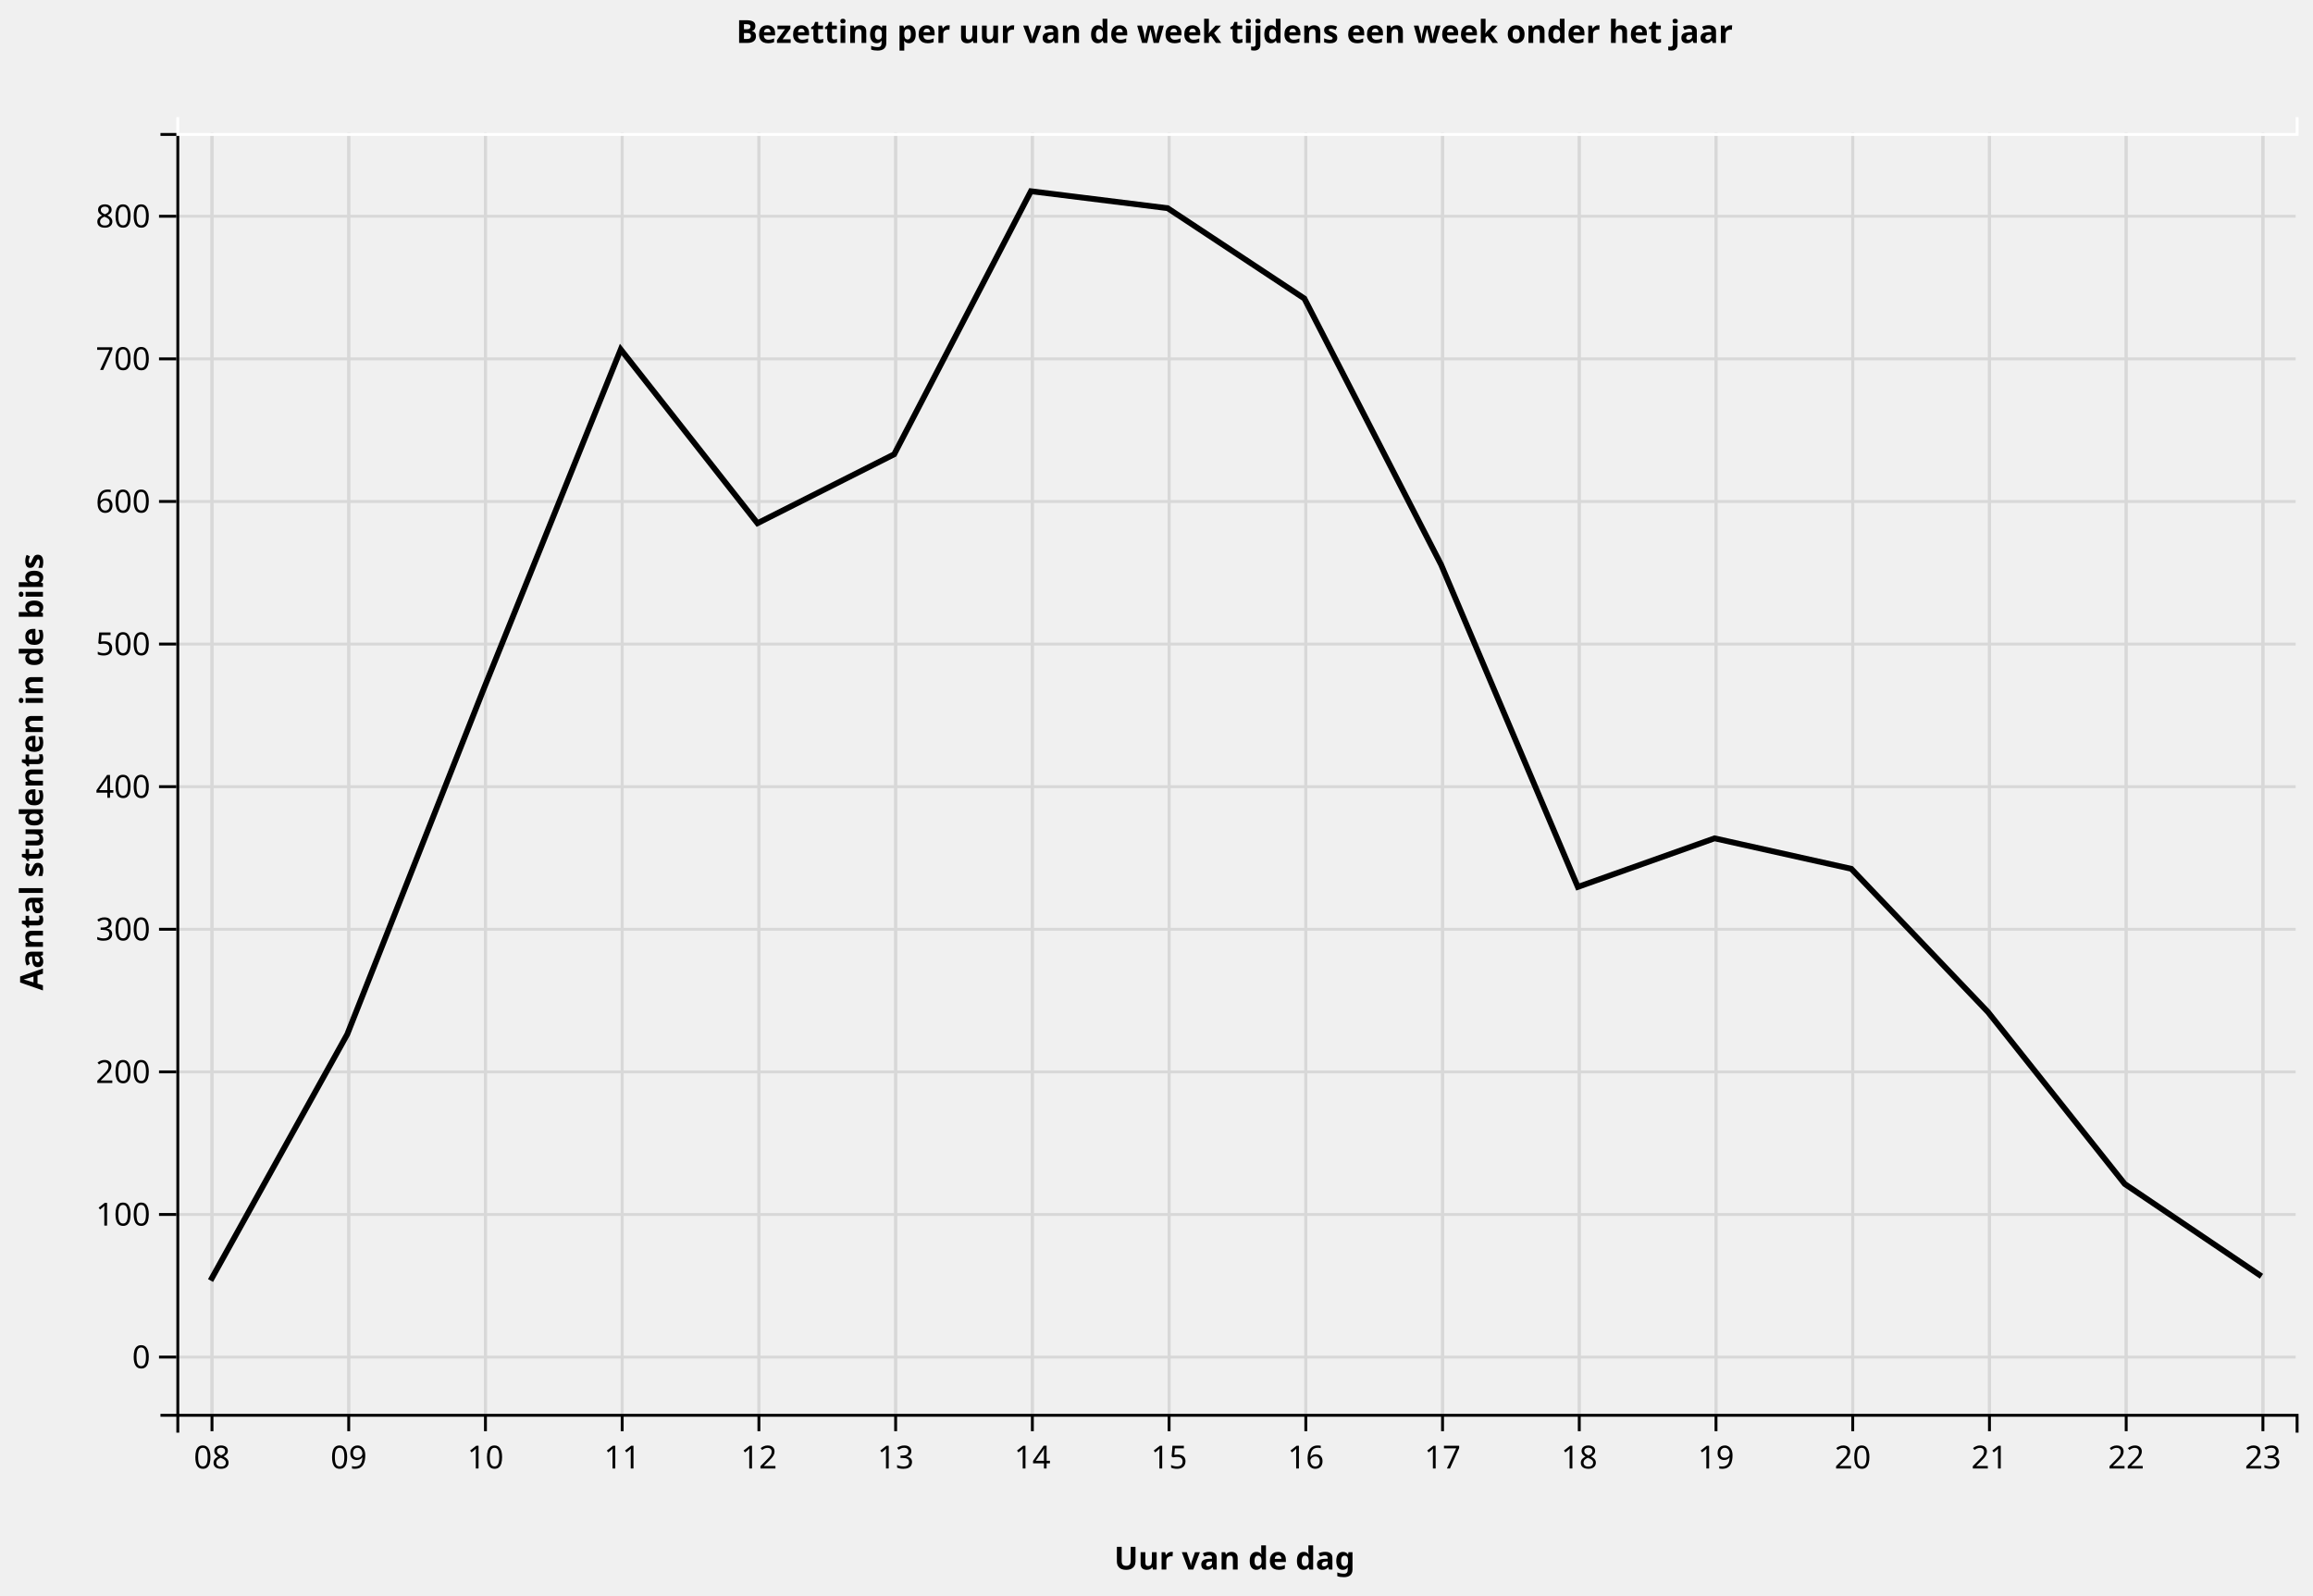
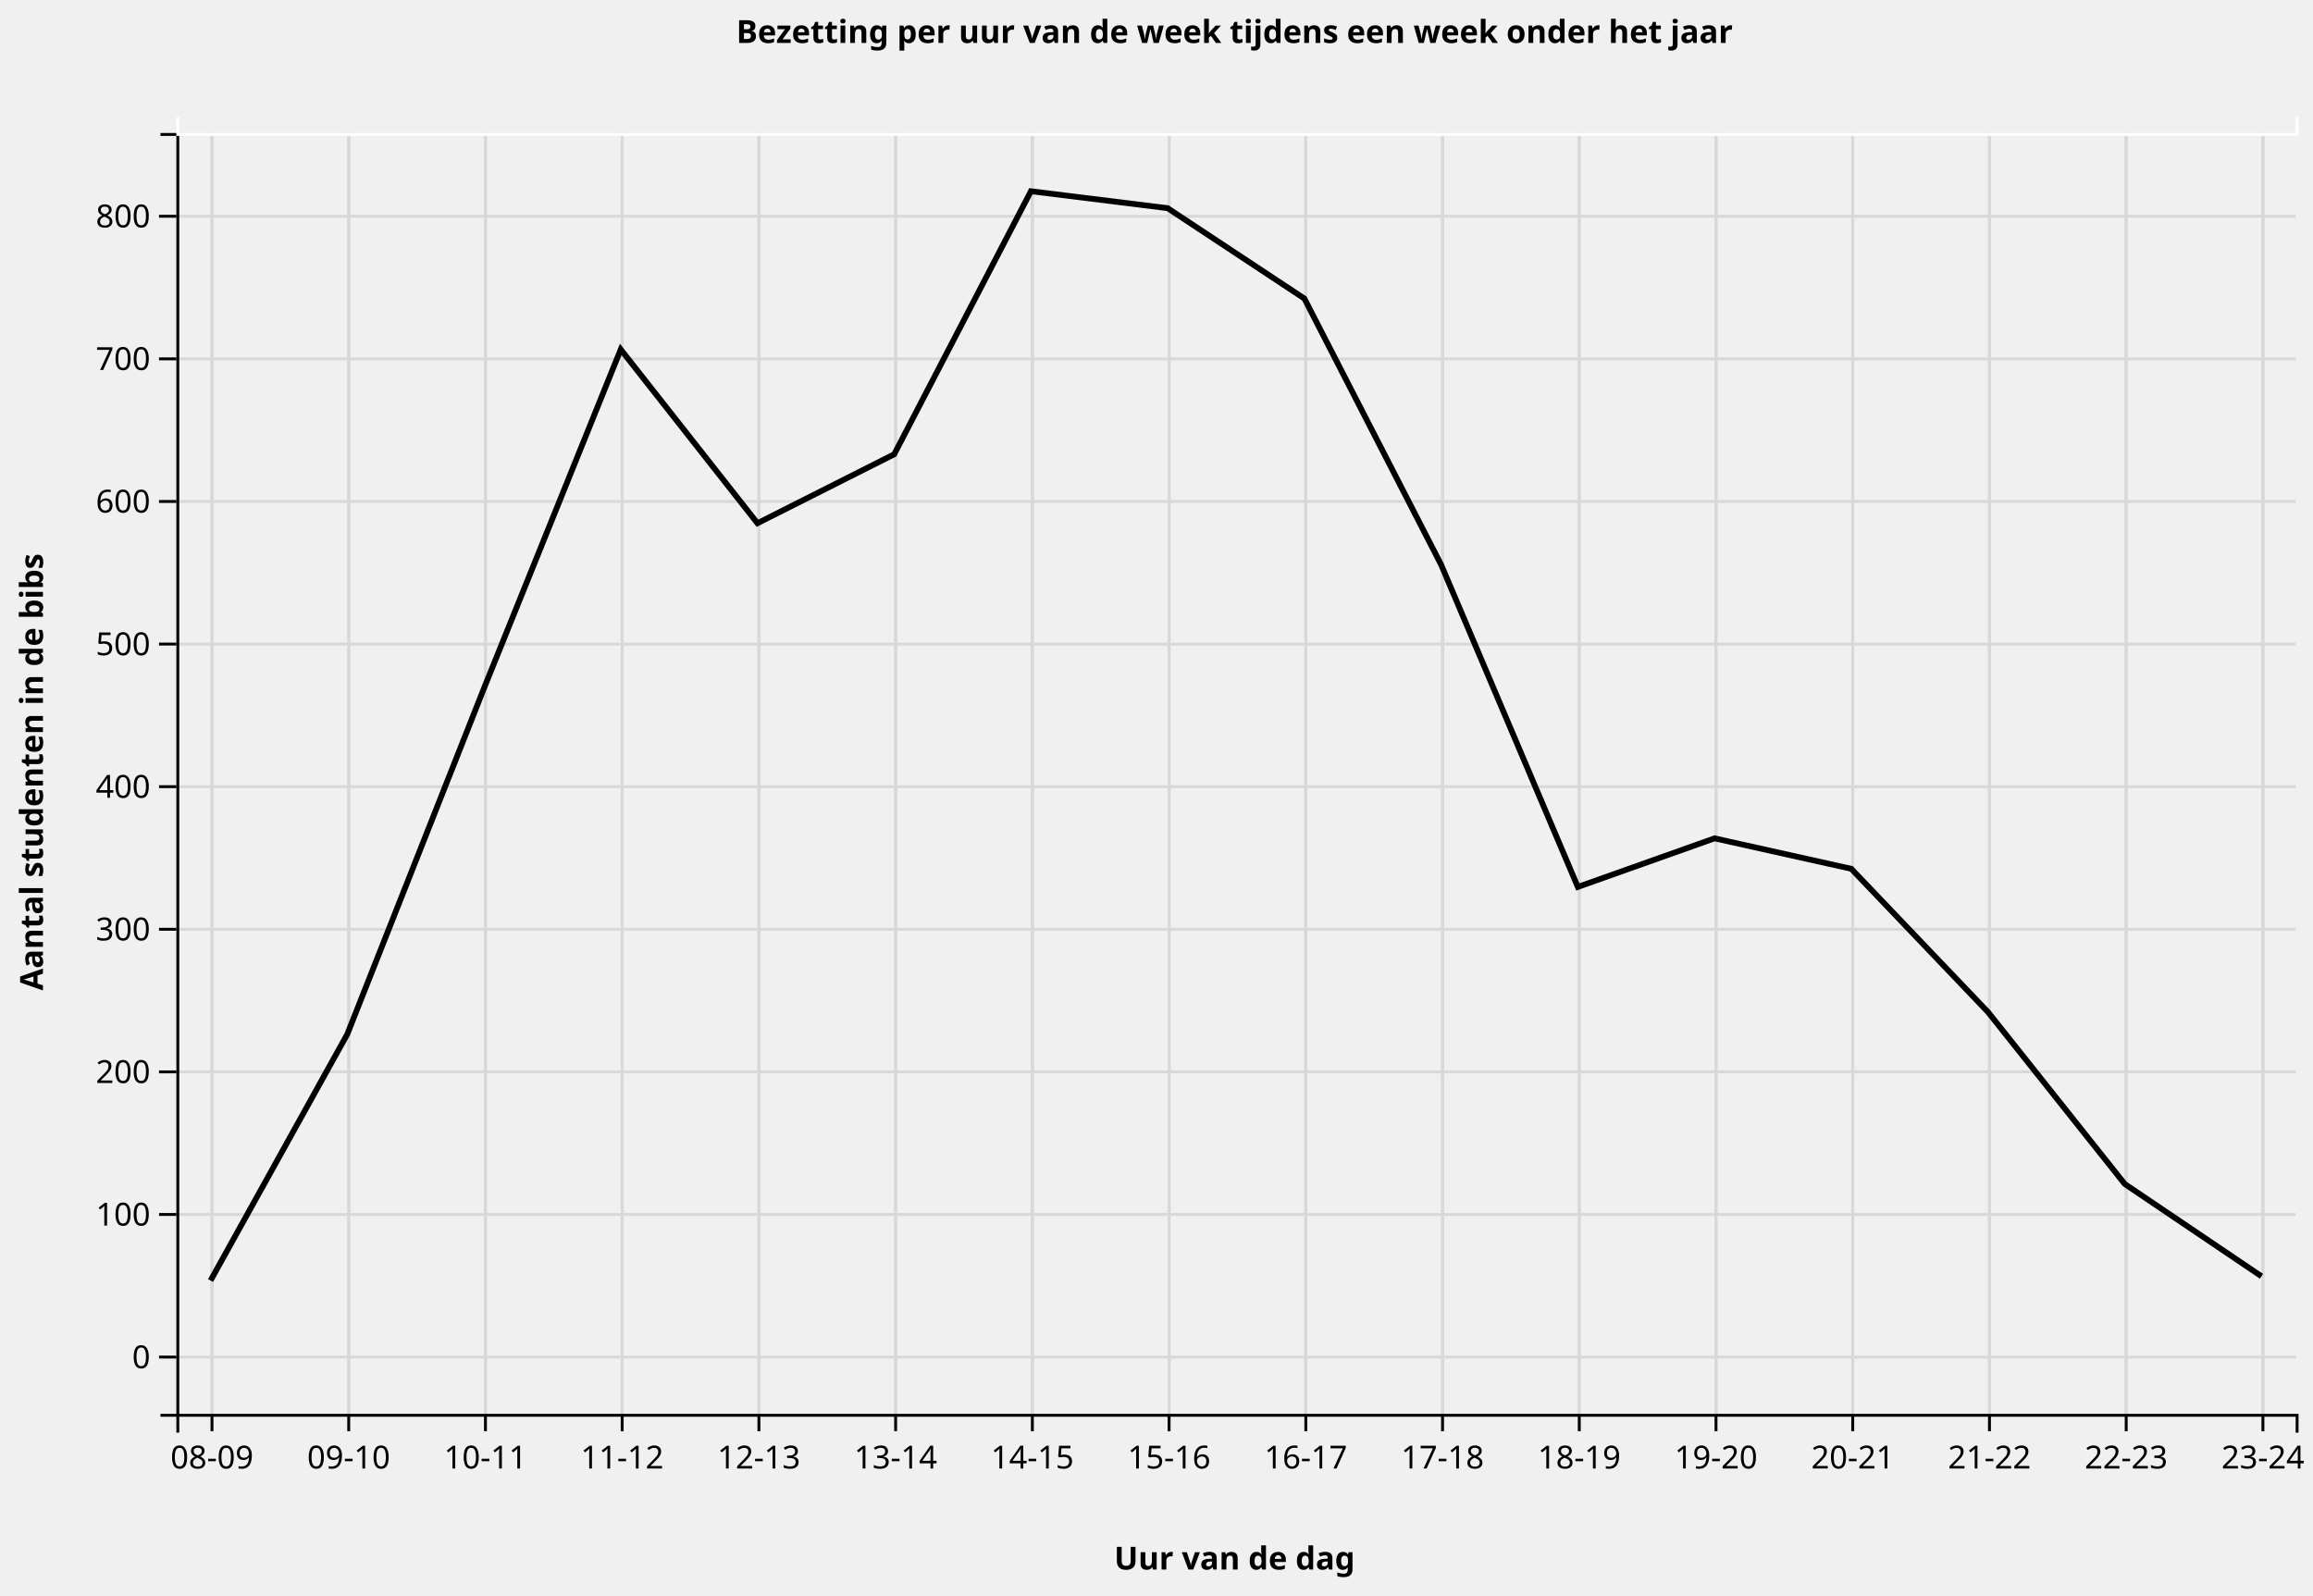
<svg xmlns="http://www.w3.org/2000/svg" class="marks" width="800" height="552">
  <g transform="translate(61,46)">
    <g id="g24" class="type-group">
      <g transform="translate(0,0)">
        <rect class="background" width="733" height="443" style="pointer-events: none; fill: none;" />
        <g id="g25" class="type-group">
          <g transform="translate(0,0)">
            <rect class="background" width="0" height="0" style="pointer-events: none; fill: none;" />
            <g id="g26" class="type-rule" style="pointer-events: none;">
              <line x1="0" y1="423.364" x2="733" y2="423.364" style="fill: none; stroke: #d8d8d8; stroke-width: 1px; opacity: 1;" />
              <line x1="0" y1="374.043" x2="733" y2="374.043" style="fill: none; stroke: #d8d8d8; stroke-width: 1px; opacity: 1;" />
              <line x1="0" y1="324.722" x2="733" y2="324.722" style="fill: none; stroke: #d8d8d8; stroke-width: 1px; opacity: 1;" />
              <line x1="0" y1="275.401" x2="733" y2="275.401" style="fill: none; stroke: #d8d8d8; stroke-width: 1px; opacity: 1;" />
              <line x1="0" y1="226.08" x2="733" y2="226.08" style="fill: none; stroke: #d8d8d8; stroke-width: 1px; opacity: 1;" />
              <line x1="0" y1="176.759" x2="733" y2="176.759" style="fill: none; stroke: #d8d8d8; stroke-width: 1px; opacity: 1;" />
              <line x1="0" y1="127.438" x2="733" y2="127.438" style="fill: none; stroke: #d8d8d8; stroke-width: 1px; opacity: 1;" />
              <line x1="0" y1="78.117" x2="733" y2="78.117" style="fill: none; stroke: #d8d8d8; stroke-width: 1px; opacity: 1;" />
              <line x1="0" y1="28.796" x2="733" y2="28.796" style="fill: none; stroke: #d8d8d8; stroke-width: 1px; opacity: 1;" />
            </g>
            <g id="g27" class="type-rule" style="pointer-events: none;">
              <line x1="-6" y1="423.364" x2="0" y2="423.364" style="fill: none; stroke: #000000; stroke-width: 1px; opacity: 1;" />
              <line x1="-6" y1="374.043" x2="0" y2="374.043" style="fill: none; stroke: #000000; stroke-width: 1px; opacity: 1;" />
              <line x1="-6" y1="324.722" x2="0" y2="324.722" style="fill: none; stroke: #000000; stroke-width: 1px; opacity: 1;" />
              <line x1="-6" y1="275.401" x2="0" y2="275.401" style="fill: none; stroke: #000000; stroke-width: 1px; opacity: 1;" />
              <line x1="-6" y1="226.08" x2="0" y2="226.08" style="fill: none; stroke: #000000; stroke-width: 1px; opacity: 1;" />
              <line x1="-6" y1="176.759" x2="0" y2="176.759" style="fill: none; stroke: #000000; stroke-width: 1px; opacity: 1;" />
              <line x1="-6" y1="127.438" x2="0" y2="127.438" style="fill: none; stroke: #000000; stroke-width: 1px; opacity: 1;" />
              <line x1="-6" y1="78.117" x2="0" y2="78.117" style="fill: none; stroke: #000000; stroke-width: 1px; opacity: 1;" />
              <line x1="-6" y1="28.796" x2="0" y2="28.796" style="fill: none; stroke: #000000; stroke-width: 1px; opacity: 1;" />
            </g>
            <g id="g28" class="type-rule" style="pointer-events: none;" />
            <g id="g29" class="type-text">
              <text x="-9" y="423.364" text-anchor="end" dy=".35em" style="font-style: normal; font-variant: normal; font-weight: normal; font-size: 11px; line-height: normal; font-family: sans-serif; fill: #000000; opacity: 1;">0</text>
              <text x="-9" y="374.043" text-anchor="end" dy=".35em" style="font-style: normal; font-variant: normal; font-weight: normal; font-size: 11px; line-height: normal; font-family: sans-serif; fill: #000000; opacity: 1;">100</text>
              <text x="-9" y="324.722" text-anchor="end" dy=".35em" style="font-style: normal; font-variant: normal; font-weight: normal; font-size: 11px; line-height: normal; font-family: sans-serif; fill: #000000; opacity: 1;">200</text>
              <text x="-9" y="275.401" text-anchor="end" dy=".35em" style="font-style: normal; font-variant: normal; font-weight: normal; font-size: 11px; line-height: normal; font-family: sans-serif; fill: #000000; opacity: 1;">300</text>
              <text x="-9" y="226.08" text-anchor="end" dy=".35em" style="font-style: normal; font-variant: normal; font-weight: normal; font-size: 11px; line-height: normal; font-family: sans-serif; fill: #000000; opacity: 1;">400</text>
              <text x="-9" y="176.759" text-anchor="end" dy=".35em" style="font-style: normal; font-variant: normal; font-weight: normal; font-size: 11px; line-height: normal; font-family: sans-serif; fill: #000000; opacity: 1;">500</text>
              <text x="-9" y="127.438" text-anchor="end" dy=".35em" style="font-style: normal; font-variant: normal; font-weight: normal; font-size: 11px; line-height: normal; font-family: sans-serif; fill: #000000; opacity: 1;">600</text>
              <text x="-9" y="78.117" text-anchor="end" dy=".35em" style="font-style: normal; font-variant: normal; font-weight: normal; font-size: 11px; line-height: normal; font-family: sans-serif; fill: #000000; opacity: 1;">700</text>
              <text x="-9" y="28.796" text-anchor="end" dy=".35em" style="font-style: normal; font-variant: normal; font-weight: normal; font-size: 11px; line-height: normal; font-family: sans-serif; fill: #000000; opacity: 1;">800</text>
            </g>
            <g id="g30" class="type-path" style="pointer-events: none;">
              <path transform="translate(0.5,0.5)" d="M-6,0H0V443H-6" style="fill: none; stroke: #000000; stroke-width: 1px;" />
            </g>
            <g id="g31" class="type-text">
              <text x="-50" y="221" text-anchor="middle" transform="rotate(-90 -50,221)" dy=".35em" style="font-weight: bold; font-style: normal; font-variant: normal; font-size: 11px; line-height: normal; font-family: sans-serif; fill: #000000;">Aantal studenten in de bibs</text>
            </g>
          </g>
        </g>
        <g id="g32" class="type-group">
          <g transform="translate(0,443)">
            <rect class="background" width="0" height="0" style="pointer-events: none; fill: none;" />
            <g id="g33" class="type-rule" style="pointer-events: none;">
              <line x1="12.323" y1="-443" x2="12.323" y2="0" style="fill: none; stroke: #d8d8d8; stroke-width: 1px; opacity: 1;" />
              <line x1="59.613" y1="-443" x2="59.613" y2="0" style="fill: none; stroke: #d8d8d8; stroke-width: 1px; opacity: 1;" />
              <line x1="106.903" y1="-443" x2="106.903" y2="0" style="fill: none; stroke: #d8d8d8; stroke-width: 1px; opacity: 1;" />
              <line x1="154.194" y1="-443" x2="154.194" y2="0" style="fill: none; stroke: #d8d8d8; stroke-width: 1px; opacity: 1;" />
              <line x1="201.484" y1="-443" x2="201.484" y2="0" style="fill: none; stroke: #d8d8d8; stroke-width: 1px; opacity: 1;" />
              <line x1="248.774" y1="-443" x2="248.774" y2="0" style="fill: none; stroke: #d8d8d8; stroke-width: 1px; opacity: 1;" />
              <line x1="296.065" y1="-443" x2="296.065" y2="0" style="fill: none; stroke: #d8d8d8; stroke-width: 1px; opacity: 1;" />
              <line x1="343.355" y1="-443" x2="343.355" y2="0" style="fill: none; stroke: #d8d8d8; stroke-width: 1px; opacity: 1;" />
              <line x1="390.645" y1="-443" x2="390.645" y2="0" style="fill: none; stroke: #d8d8d8; stroke-width: 1px; opacity: 1;" />
              <line x1="437.935" y1="-443" x2="437.935" y2="0" style="fill: none; stroke: #d8d8d8; stroke-width: 1px; opacity: 1;" />
              <line x1="485.226" y1="-443" x2="485.226" y2="0" style="fill: none; stroke: #d8d8d8; stroke-width: 1px; opacity: 1;" />
              <line x1="532.516" y1="-443" x2="532.516" y2="0" style="fill: none; stroke: #d8d8d8; stroke-width: 1px; opacity: 1;" />
              <line x1="579.806" y1="-443" x2="579.806" y2="0" style="fill: none; stroke: #d8d8d8; stroke-width: 1px; opacity: 1;" />
              <line x1="627.097" y1="-443" x2="627.097" y2="0" style="fill: none; stroke: #d8d8d8; stroke-width: 1px; opacity: 1;" />
              <line x1="674.387" y1="-443" x2="674.387" y2="0" style="fill: none; stroke: #d8d8d8; stroke-width: 1px; opacity: 1;" />
              <line x1="721.677" y1="-443" x2="721.677" y2="0" style="fill: none; stroke: #d8d8d8; stroke-width: 1px; opacity: 1;" />
            </g>
            <g id="g34" class="type-rule" style="pointer-events: none;">
              <line x1="12.323" y1="0" x2="12.323" y2="6" style="fill: none; stroke: #000000; stroke-width: 1px; opacity: 1;" />
              <line x1="59.613" y1="0" x2="59.613" y2="6" style="fill: none; stroke: #000000; stroke-width: 1px; opacity: 1;" />
              <line x1="106.903" y1="0" x2="106.903" y2="6" style="fill: none; stroke: #000000; stroke-width: 1px; opacity: 1;" />
              <line x1="154.194" y1="0" x2="154.194" y2="6" style="fill: none; stroke: #000000; stroke-width: 1px; opacity: 1;" />
              <line x1="201.484" y1="0" x2="201.484" y2="6" style="fill: none; stroke: #000000; stroke-width: 1px; opacity: 1;" />
              <line x1="248.774" y1="0" x2="248.774" y2="6" style="fill: none; stroke: #000000; stroke-width: 1px; opacity: 1;" />
              <line x1="296.065" y1="0" x2="296.065" y2="6" style="fill: none; stroke: #000000; stroke-width: 1px; opacity: 1;" />
              <line x1="343.355" y1="0" x2="343.355" y2="6" style="fill: none; stroke: #000000; stroke-width: 1px; opacity: 1;" />
              <line x1="390.645" y1="0" x2="390.645" y2="6" style="fill: none; stroke: #000000; stroke-width: 1px; opacity: 1;" />
              <line x1="437.935" y1="0" x2="437.935" y2="6" style="fill: none; stroke: #000000; stroke-width: 1px; opacity: 1;" />
              <line x1="485.226" y1="0" x2="485.226" y2="6" style="fill: none; stroke: #000000; stroke-width: 1px; opacity: 1;" />
              <line x1="532.516" y1="0" x2="532.516" y2="6" style="fill: none; stroke: #000000; stroke-width: 1px; opacity: 1;" />
              <line x1="579.806" y1="0" x2="579.806" y2="6" style="fill: none; stroke: #000000; stroke-width: 1px; opacity: 1;" />
              <line x1="627.097" y1="0" x2="627.097" y2="6" style="fill: none; stroke: #000000; stroke-width: 1px; opacity: 1;" />
              <line x1="674.387" y1="0" x2="674.387" y2="6" style="fill: none; stroke: #000000; stroke-width: 1px; opacity: 1;" />
              <line x1="721.677" y1="0" x2="721.677" y2="6" style="fill: none; stroke: #000000; stroke-width: 1px; opacity: 1;" />
            </g>
            <g id="g35" class="type-rule" style="pointer-events: none;" />
            <g id="g36" class="type-text">
-               <text x="12.323" y="9" text-anchor="middle" dy=".9em" style="font-style: normal; font-variant: normal; font-weight: normal; font-size: 11px; line-height: normal; font-family: sans-serif; fill: #000000; opacity: 1;">08</text>
-               <text x="59.613" y="9" text-anchor="middle" dy=".9em" style="font-style: normal; font-variant: normal; font-weight: normal; font-size: 11px; line-height: normal; font-family: sans-serif; fill: #000000; opacity: 1;">09</text>
-               <text x="106.903" y="9" text-anchor="middle" dy=".9em" style="font-style: normal; font-variant: normal; font-weight: normal; font-size: 11px; line-height: normal; font-family: sans-serif; fill: #000000; opacity: 1;">10</text>
-               <text x="154.194" y="9" text-anchor="middle" dy=".9em" style="font-style: normal; font-variant: normal; font-weight: normal; font-size: 11px; line-height: normal; font-family: sans-serif; fill: #000000; opacity: 1;">11</text>
-               <text x="201.484" y="9" text-anchor="middle" dy=".9em" style="font-style: normal; font-variant: normal; font-weight: normal; font-size: 11px; line-height: normal; font-family: sans-serif; fill: #000000; opacity: 1;">12</text>
-               <text x="248.774" y="9" text-anchor="middle" dy=".9em" style="font-style: normal; font-variant: normal; font-weight: normal; font-size: 11px; line-height: normal; font-family: sans-serif; fill: #000000; opacity: 1;">13</text>
-               <text x="296.065" y="9" text-anchor="middle" dy=".9em" style="font-style: normal; font-variant: normal; font-weight: normal; font-size: 11px; line-height: normal; font-family: sans-serif; fill: #000000; opacity: 1;">14</text>
-               <text x="343.355" y="9" text-anchor="middle" dy=".9em" style="font-style: normal; font-variant: normal; font-weight: normal; font-size: 11px; line-height: normal; font-family: sans-serif; fill: #000000; opacity: 1;">15</text>
-               <text x="390.645" y="9" text-anchor="middle" dy=".9em" style="font-style: normal; font-variant: normal; font-weight: normal; font-size: 11px; line-height: normal; font-family: sans-serif; fill: #000000; opacity: 1;">16</text>
-               <text x="437.935" y="9" text-anchor="middle" dy=".9em" style="font-style: normal; font-variant: normal; font-weight: normal; font-size: 11px; line-height: normal; font-family: sans-serif; fill: #000000; opacity: 1;">17</text>
-               <text x="485.226" y="9" text-anchor="middle" dy=".9em" style="font-style: normal; font-variant: normal; font-weight: normal; font-size: 11px; line-height: normal; font-family: sans-serif; fill: #000000; opacity: 1;">18</text>
-               <text x="532.516" y="9" text-anchor="middle" dy=".9em" style="font-style: normal; font-variant: normal; font-weight: normal; font-size: 11px; line-height: normal; font-family: sans-serif; fill: #000000; opacity: 1;">19</text>
-               <text x="579.806" y="9" text-anchor="middle" dy=".9em" style="font-style: normal; font-variant: normal; font-weight: normal; font-size: 11px; line-height: normal; font-family: sans-serif; fill: #000000; opacity: 1;">20</text>
-               <text x="627.097" y="9" text-anchor="middle" dy=".9em" style="font-style: normal; font-variant: normal; font-weight: normal; font-size: 11px; line-height: normal; font-family: sans-serif; fill: #000000; opacity: 1;">21</text>
-               <text x="674.387" y="9" text-anchor="middle" dy=".9em" style="font-style: normal; font-variant: normal; font-weight: normal; font-size: 11px; line-height: normal; font-family: sans-serif; fill: #000000; opacity: 1;">22</text>
-               <text x="721.677" y="9" text-anchor="middle" dy=".9em" style="font-style: normal; font-variant: normal; font-weight: normal; font-size: 11px; line-height: normal; font-family: sans-serif; fill: #000000; opacity: 1;">23</text>
+               <text x="12.323" y="9" text-anchor="middle" dy=".9em" style="font-style: normal; font-variant: normal; font-weight: normal; font-size: 11px; line-height: normal; font-family: sans-serif; fill: #000000; opacity: 1;">08-09</text>
+               <text x="59.613" y="9" text-anchor="middle" dy=".9em" style="font-style: normal; font-variant: normal; font-weight: normal; font-size: 11px; line-height: normal; font-family: sans-serif; fill: #000000; opacity: 1;">09-10</text>
+               <text x="106.903" y="9" text-anchor="middle" dy=".9em" style="font-style: normal; font-variant: normal; font-weight: normal; font-size: 11px; line-height: normal; font-family: sans-serif; fill: #000000; opacity: 1;">10-11</text>
+               <text x="154.194" y="9" text-anchor="middle" dy=".9em" style="font-style: normal; font-variant: normal; font-weight: normal; font-size: 11px; line-height: normal; font-family: sans-serif; fill: #000000; opacity: 1;">11-12</text>
+               <text x="201.484" y="9" text-anchor="middle" dy=".9em" style="font-style: normal; font-variant: normal; font-weight: normal; font-size: 11px; line-height: normal; font-family: sans-serif; fill: #000000; opacity: 1;">12-13</text>
+               <text x="248.774" y="9" text-anchor="middle" dy=".9em" style="font-style: normal; font-variant: normal; font-weight: normal; font-size: 11px; line-height: normal; font-family: sans-serif; fill: #000000; opacity: 1;">13-14</text>
+               <text x="296.065" y="9" text-anchor="middle" dy=".9em" style="font-style: normal; font-variant: normal; font-weight: normal; font-size: 11px; line-height: normal; font-family: sans-serif; fill: #000000; opacity: 1;">14-15</text>
+               <text x="343.355" y="9" text-anchor="middle" dy=".9em" style="font-style: normal; font-variant: normal; font-weight: normal; font-size: 11px; line-height: normal; font-family: sans-serif; fill: #000000; opacity: 1;">15-16</text>
+               <text x="390.645" y="9" text-anchor="middle" dy=".9em" style="font-style: normal; font-variant: normal; font-weight: normal; font-size: 11px; line-height: normal; font-family: sans-serif; fill: #000000; opacity: 1;">16-17</text>
+               <text x="437.935" y="9" text-anchor="middle" dy=".9em" style="font-style: normal; font-variant: normal; font-weight: normal; font-size: 11px; line-height: normal; font-family: sans-serif; fill: #000000; opacity: 1;">17-18</text>
+               <text x="485.226" y="9" text-anchor="middle" dy=".9em" style="font-style: normal; font-variant: normal; font-weight: normal; font-size: 11px; line-height: normal; font-family: sans-serif; fill: #000000; opacity: 1;">18-19</text>
+               <text x="532.516" y="9" text-anchor="middle" dy=".9em" style="font-style: normal; font-variant: normal; font-weight: normal; font-size: 11px; line-height: normal; font-family: sans-serif; fill: #000000; opacity: 1;">19-20</text>
+               <text x="579.806" y="9" text-anchor="middle" dy=".9em" style="font-style: normal; font-variant: normal; font-weight: normal; font-size: 11px; line-height: normal; font-family: sans-serif; fill: #000000; opacity: 1;">20-21</text>
+               <text x="627.097" y="9" text-anchor="middle" dy=".9em" style="font-style: normal; font-variant: normal; font-weight: normal; font-size: 11px; line-height: normal; font-family: sans-serif; fill: #000000; opacity: 1;">21-22</text>
+               <text x="674.387" y="9" text-anchor="middle" dy=".9em" style="font-style: normal; font-variant: normal; font-weight: normal; font-size: 11px; line-height: normal; font-family: sans-serif; fill: #000000; opacity: 1;">22-23</text>
+               <text x="721.677" y="9" text-anchor="middle" dy=".9em" style="font-style: normal; font-variant: normal; font-weight: normal; font-size: 11px; line-height: normal; font-family: sans-serif; fill: #000000; opacity: 1;">23-24</text>
            </g>
            <g id="g37" class="type-path" style="pointer-events: none;">
              <path transform="translate(0.5,0.5)" d="M0,6V0H733V6" style="fill: none; stroke: #000000; stroke-width: 1px;" />
            </g>
            <g id="g38" class="type-text">
              <text x="366" y="50" text-anchor="middle" dy=".35em" style="font-weight: bold; font-style: normal; font-variant: normal; font-size: 11px; line-height: normal; font-family: sans-serif; fill: #000000;">Uur van de dag</text>
            </g>
          </g>
        </g>
        <g id="g39" class="type-group">
          <g transform="translate(0,0)">
            <rect class="background" width="0" height="0" style="pointer-events: none; fill: none;" />
            <g id="g40" class="type-rule" style="pointer-events: none;">
              <line x1="12.323" y1="0" x2="12.323" y2="443" style="fill: none; stroke: #d8d8d8; stroke-width: 1px; opacity: 1;" />
              <line x1="59.613" y1="0" x2="59.613" y2="443" style="fill: none; stroke: #d8d8d8; stroke-width: 1px; opacity: 1;" />
              <line x1="106.903" y1="0" x2="106.903" y2="443" style="fill: none; stroke: #d8d8d8; stroke-width: 1px; opacity: 1;" />
              <line x1="154.194" y1="0" x2="154.194" y2="443" style="fill: none; stroke: #d8d8d8; stroke-width: 1px; opacity: 1;" />
              <line x1="201.484" y1="0" x2="201.484" y2="443" style="fill: none; stroke: #d8d8d8; stroke-width: 1px; opacity: 1;" />
              <line x1="248.774" y1="0" x2="248.774" y2="443" style="fill: none; stroke: #d8d8d8; stroke-width: 1px; opacity: 1;" />
              <line x1="296.065" y1="0" x2="296.065" y2="443" style="fill: none; stroke: #d8d8d8; stroke-width: 1px; opacity: 1;" />
              <line x1="343.355" y1="0" x2="343.355" y2="443" style="fill: none; stroke: #d8d8d8; stroke-width: 1px; opacity: 1;" />
              <line x1="390.645" y1="0" x2="390.645" y2="443" style="fill: none; stroke: #d8d8d8; stroke-width: 1px; opacity: 1;" />
              <line x1="437.935" y1="0" x2="437.935" y2="443" style="fill: none; stroke: #d8d8d8; stroke-width: 1px; opacity: 1;" />
              <line x1="485.226" y1="0" x2="485.226" y2="443" style="fill: none; stroke: #d8d8d8; stroke-width: 1px; opacity: 1;" />
              <line x1="532.516" y1="0" x2="532.516" y2="443" style="fill: none; stroke: #d8d8d8; stroke-width: 1px; opacity: 1;" />
              <line x1="579.806" y1="0" x2="579.806" y2="443" style="fill: none; stroke: #d8d8d8; stroke-width: 1px; opacity: 1;" />
              <line x1="627.097" y1="0" x2="627.097" y2="443" style="fill: none; stroke: #d8d8d8; stroke-width: 1px; opacity: 1;" />
              <line x1="674.387" y1="0" x2="674.387" y2="443" style="fill: none; stroke: #d8d8d8; stroke-width: 1px; opacity: 1;" />
              <line x1="721.677" y1="0" x2="721.677" y2="443" style="fill: none; stroke: #d8d8d8; stroke-width: 1px; opacity: 1;" />
            </g>
            <g id="g41" class="type-rule" style="pointer-events: none;">
              <line x1="12.323" y1="-6" x2="12.323" y2="0" style="fill: none; stroke: #000000; stroke-width: 0px; opacity: 1;" />
              <line x1="59.613" y1="-6" x2="59.613" y2="0" style="fill: none; stroke: #000000; stroke-width: 0px; opacity: 1;" />
              <line x1="106.903" y1="-6" x2="106.903" y2="0" style="fill: none; stroke: #000000; stroke-width: 0px; opacity: 1;" />
              <line x1="154.194" y1="-6" x2="154.194" y2="0" style="fill: none; stroke: #000000; stroke-width: 0px; opacity: 1;" />
              <line x1="201.484" y1="-6" x2="201.484" y2="0" style="fill: none; stroke: #000000; stroke-width: 0px; opacity: 1;" />
              <line x1="248.774" y1="-6" x2="248.774" y2="0" style="fill: none; stroke: #000000; stroke-width: 0px; opacity: 1;" />
              <line x1="296.065" y1="-6" x2="296.065" y2="0" style="fill: none; stroke: #000000; stroke-width: 0px; opacity: 1;" />
              <line x1="343.355" y1="-6" x2="343.355" y2="0" style="fill: none; stroke: #000000; stroke-width: 0px; opacity: 1;" />
              <line x1="390.645" y1="-6" x2="390.645" y2="0" style="fill: none; stroke: #000000; stroke-width: 0px; opacity: 1;" />
              <line x1="437.935" y1="-6" x2="437.935" y2="0" style="fill: none; stroke: #000000; stroke-width: 0px; opacity: 1;" />
              <line x1="485.226" y1="-6" x2="485.226" y2="0" style="fill: none; stroke: #000000; stroke-width: 0px; opacity: 1;" />
              <line x1="532.516" y1="-6" x2="532.516" y2="0" style="fill: none; stroke: #000000; stroke-width: 0px; opacity: 1;" />
              <line x1="579.806" y1="-6" x2="579.806" y2="0" style="fill: none; stroke: #000000; stroke-width: 0px; opacity: 1;" />
              <line x1="627.097" y1="-6" x2="627.097" y2="0" style="fill: none; stroke: #000000; stroke-width: 0px; opacity: 1;" />
              <line x1="674.387" y1="-6" x2="674.387" y2="0" style="fill: none; stroke: #000000; stroke-width: 0px; opacity: 1;" />
              <line x1="721.677" y1="-6" x2="721.677" y2="0" style="fill: none; stroke: #000000; stroke-width: 0px; opacity: 1;" />
            </g>
            <g id="g42" class="type-rule" style="pointer-events: none;" />
            <g id="g43" class="type-text">
-               <text x="12.323" y="-9" text-anchor="middle" style="font-style: normal; font-variant: normal; font-weight: normal; font-size: 0px; line-height: normal; font-family: sans-serif; fill: #000000; opacity: 1;">08</text>
-               <text x="59.613" y="-9" text-anchor="middle" style="font-style: normal; font-variant: normal; font-weight: normal; font-size: 0px; line-height: normal; font-family: sans-serif; fill: #000000; opacity: 1;">09</text>
-               <text x="106.903" y="-9" text-anchor="middle" style="font-style: normal; font-variant: normal; font-weight: normal; font-size: 0px; line-height: normal; font-family: sans-serif; fill: #000000; opacity: 1;">10</text>
-               <text x="154.194" y="-9" text-anchor="middle" style="font-style: normal; font-variant: normal; font-weight: normal; font-size: 0px; line-height: normal; font-family: sans-serif; fill: #000000; opacity: 1;">11</text>
-               <text x="201.484" y="-9" text-anchor="middle" style="font-style: normal; font-variant: normal; font-weight: normal; font-size: 0px; line-height: normal; font-family: sans-serif; fill: #000000; opacity: 1;">12</text>
-               <text x="248.774" y="-9" text-anchor="middle" style="font-style: normal; font-variant: normal; font-weight: normal; font-size: 0px; line-height: normal; font-family: sans-serif; fill: #000000; opacity: 1;">13</text>
-               <text x="296.065" y="-9" text-anchor="middle" style="font-style: normal; font-variant: normal; font-weight: normal; font-size: 0px; line-height: normal; font-family: sans-serif; fill: #000000; opacity: 1;">14</text>
-               <text x="343.355" y="-9" text-anchor="middle" style="font-style: normal; font-variant: normal; font-weight: normal; font-size: 0px; line-height: normal; font-family: sans-serif; fill: #000000; opacity: 1;">15</text>
-               <text x="390.645" y="-9" text-anchor="middle" style="font-style: normal; font-variant: normal; font-weight: normal; font-size: 0px; line-height: normal; font-family: sans-serif; fill: #000000; opacity: 1;">16</text>
-               <text x="437.935" y="-9" text-anchor="middle" style="font-style: normal; font-variant: normal; font-weight: normal; font-size: 0px; line-height: normal; font-family: sans-serif; fill: #000000; opacity: 1;">17</text>
-               <text x="485.226" y="-9" text-anchor="middle" style="font-style: normal; font-variant: normal; font-weight: normal; font-size: 0px; line-height: normal; font-family: sans-serif; fill: #000000; opacity: 1;">18</text>
-               <text x="532.516" y="-9" text-anchor="middle" style="font-style: normal; font-variant: normal; font-weight: normal; font-size: 0px; line-height: normal; font-family: sans-serif; fill: #000000; opacity: 1;">19</text>
-               <text x="579.806" y="-9" text-anchor="middle" style="font-style: normal; font-variant: normal; font-weight: normal; font-size: 0px; line-height: normal; font-family: sans-serif; fill: #000000; opacity: 1;">20</text>
-               <text x="627.097" y="-9" text-anchor="middle" style="font-style: normal; font-variant: normal; font-weight: normal; font-size: 0px; line-height: normal; font-family: sans-serif; fill: #000000; opacity: 1;">21</text>
-               <text x="674.387" y="-9" text-anchor="middle" style="font-style: normal; font-variant: normal; font-weight: normal; font-size: 0px; line-height: normal; font-family: sans-serif; fill: #000000; opacity: 1;">22</text>
-               <text x="721.677" y="-9" text-anchor="middle" style="font-style: normal; font-variant: normal; font-weight: normal; font-size: 0px; line-height: normal; font-family: sans-serif; fill: #000000; opacity: 1;">23</text>
+               <text x="12.323" y="-9" text-anchor="middle" style="font-style: normal; font-variant: normal; font-weight: normal; font-size: 0px; line-height: normal; font-family: sans-serif; fill: #000000; opacity: 1;">08-09</text>
+               <text x="59.613" y="-9" text-anchor="middle" style="font-style: normal; font-variant: normal; font-weight: normal; font-size: 0px; line-height: normal; font-family: sans-serif; fill: #000000; opacity: 1;">09-10</text>
+               <text x="106.903" y="-9" text-anchor="middle" style="font-style: normal; font-variant: normal; font-weight: normal; font-size: 0px; line-height: normal; font-family: sans-serif; fill: #000000; opacity: 1;">10-11</text>
+               <text x="154.194" y="-9" text-anchor="middle" style="font-style: normal; font-variant: normal; font-weight: normal; font-size: 0px; line-height: normal; font-family: sans-serif; fill: #000000; opacity: 1;">11-12</text>
+               <text x="201.484" y="-9" text-anchor="middle" style="font-style: normal; font-variant: normal; font-weight: normal; font-size: 0px; line-height: normal; font-family: sans-serif; fill: #000000; opacity: 1;">12-13</text>
+               <text x="248.774" y="-9" text-anchor="middle" style="font-style: normal; font-variant: normal; font-weight: normal; font-size: 0px; line-height: normal; font-family: sans-serif; fill: #000000; opacity: 1;">13-14</text>
+               <text x="296.065" y="-9" text-anchor="middle" style="font-style: normal; font-variant: normal; font-weight: normal; font-size: 0px; line-height: normal; font-family: sans-serif; fill: #000000; opacity: 1;">14-15</text>
+               <text x="343.355" y="-9" text-anchor="middle" style="font-style: normal; font-variant: normal; font-weight: normal; font-size: 0px; line-height: normal; font-family: sans-serif; fill: #000000; opacity: 1;">15-16</text>
+               <text x="390.645" y="-9" text-anchor="middle" style="font-style: normal; font-variant: normal; font-weight: normal; font-size: 0px; line-height: normal; font-family: sans-serif; fill: #000000; opacity: 1;">16-17</text>
+               <text x="437.935" y="-9" text-anchor="middle" style="font-style: normal; font-variant: normal; font-weight: normal; font-size: 0px; line-height: normal; font-family: sans-serif; fill: #000000; opacity: 1;">17-18</text>
+               <text x="485.226" y="-9" text-anchor="middle" style="font-style: normal; font-variant: normal; font-weight: normal; font-size: 0px; line-height: normal; font-family: sans-serif; fill: #000000; opacity: 1;">18-19</text>
+               <text x="532.516" y="-9" text-anchor="middle" style="font-style: normal; font-variant: normal; font-weight: normal; font-size: 0px; line-height: normal; font-family: sans-serif; fill: #000000; opacity: 1;">19-20</text>
+               <text x="579.806" y="-9" text-anchor="middle" style="font-style: normal; font-variant: normal; font-weight: normal; font-size: 0px; line-height: normal; font-family: sans-serif; fill: #000000; opacity: 1;">20-21</text>
+               <text x="627.097" y="-9" text-anchor="middle" style="font-style: normal; font-variant: normal; font-weight: normal; font-size: 0px; line-height: normal; font-family: sans-serif; fill: #000000; opacity: 1;">21-22</text>
+               <text x="674.387" y="-9" text-anchor="middle" style="font-style: normal; font-variant: normal; font-weight: normal; font-size: 0px; line-height: normal; font-family: sans-serif; fill: #000000; opacity: 1;">22-23</text>
+               <text x="721.677" y="-9" text-anchor="middle" style="font-style: normal; font-variant: normal; font-weight: normal; font-size: 0px; line-height: normal; font-family: sans-serif; fill: #000000; opacity: 1;">23-24</text>
            </g>
            <g id="g44" class="type-path" style="pointer-events: none;">
              <path transform="translate(0.5,0.5)" d="M0,-6V0H733V-6" style="fill: none; stroke: #ffffff; stroke-width: 1px;" />
            </g>
            <g id="g45" class="type-text">
              <text x="366" y="-35" text-anchor="middle" dy=".35em" style="font-weight: bold; font-style: normal; font-variant: normal; font-size: 11px; line-height: normal; font-family: sans-serif; fill: #000000;">Bezetting per uur van de week tijdens een week onder het jaar</text>
            </g>
          </g>
        </g>
        <g id="g46" class="type-line">
          <path d="M11.823,396.891L59.113,311.705L106.403,192.028L153.694,74.861L200.984,134.967L248.274,111.12L295.565,20.136L342.855,26.003L390.145,57.255L437.435,149.291L484.726,260.757L532.016,243.951L579.306,254.487L626.597,304.04L673.887,363.496L721.177,395.418" style="fill: none; stroke: #000000; stroke-width: 2px;" />
        </g>
      </g>
    </g>
  </g>
</svg>
